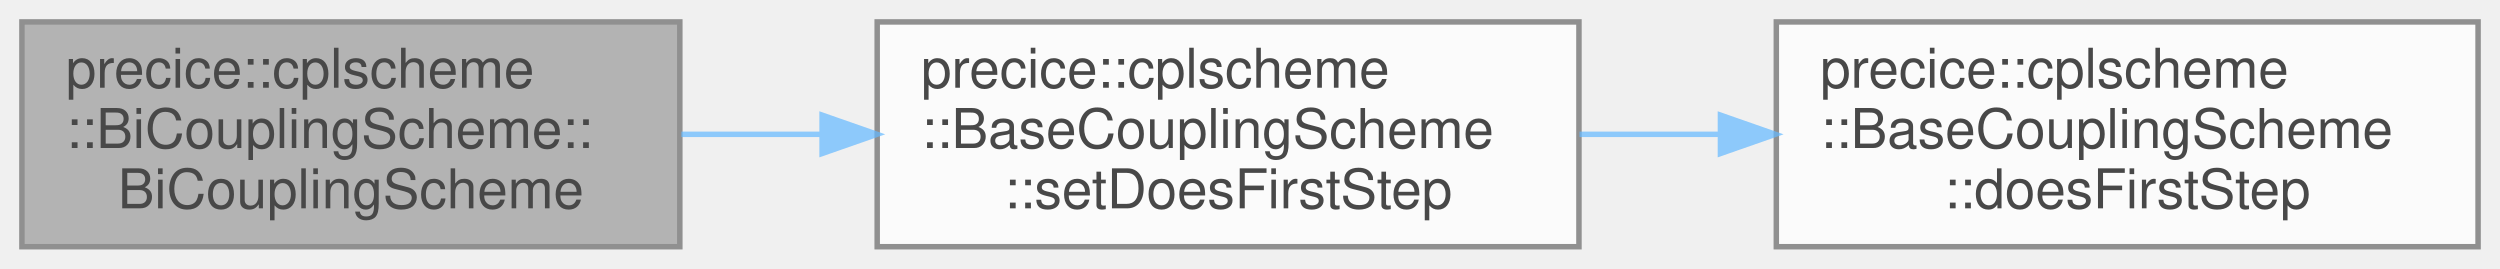
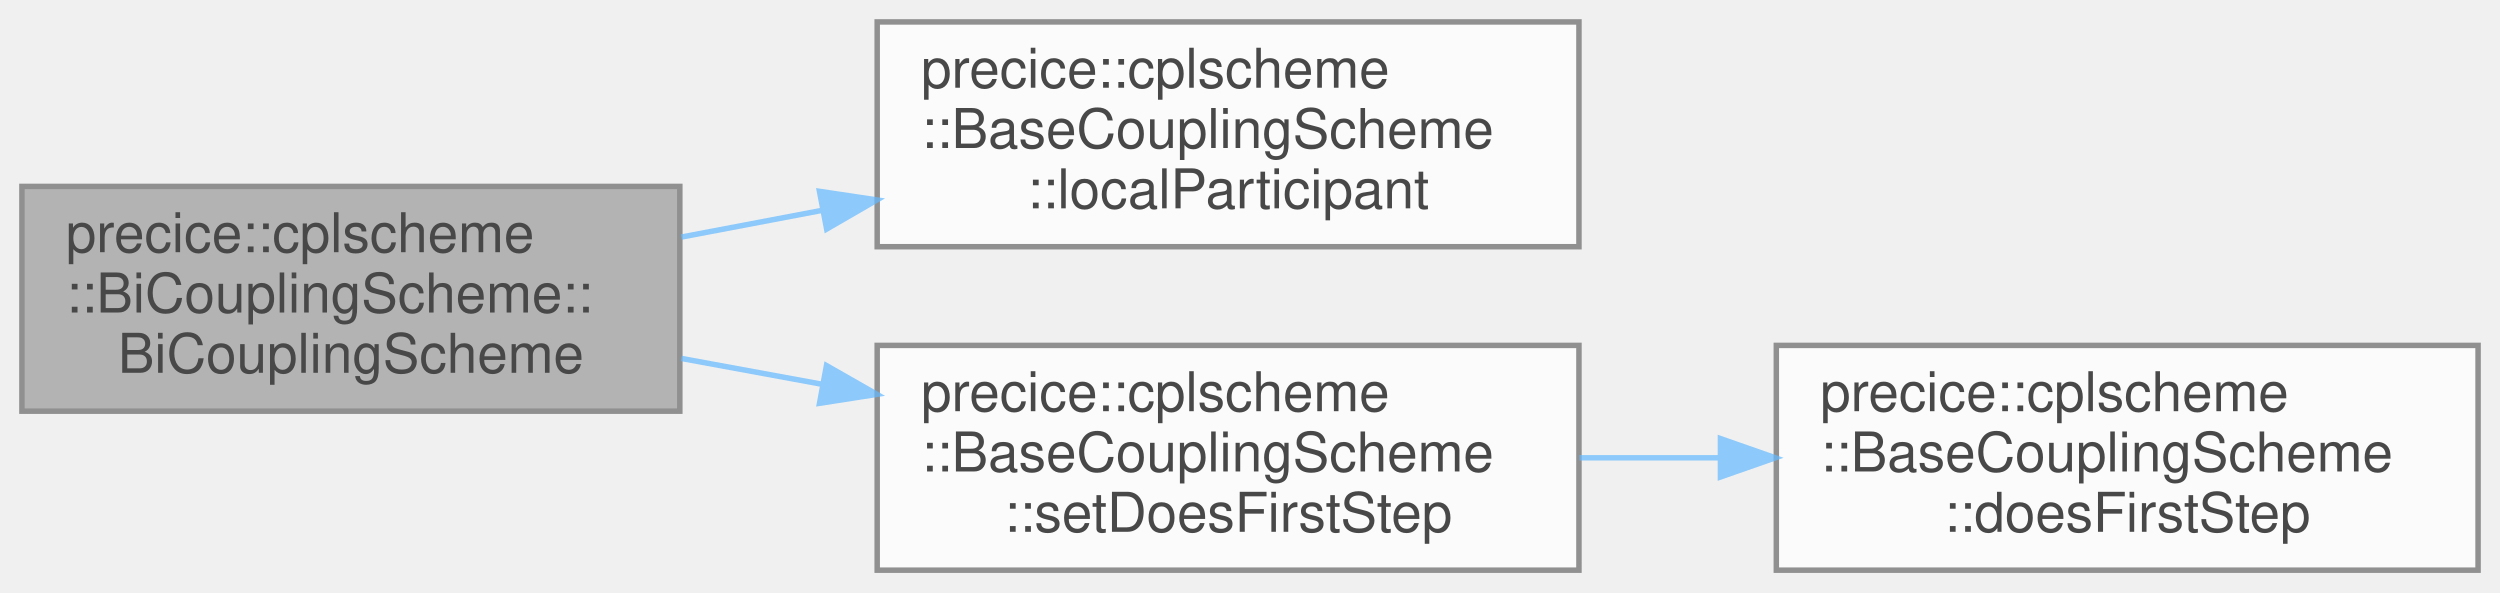
- <svg xmlns="http://www.w3.org/2000/svg" xmlns:xlink="http://www.w3.org/1999/xlink" width="456pt" height="49pt" viewBox="0.00 0.00 456.00 49.00">
+ <svg xmlns="http://www.w3.org/2000/svg" xmlns:xlink="http://www.w3.org/1999/xlink" width="456pt" height="108pt" viewBox="0.00 0.00 456.00 108.00">
  <svg id="main" version="1.1" xml:space="preserve">
    <style type="text/css">
.node, .edge {opacity: 0.7;}
.node.selected, .edge.selected {opacity: 1;}
.edge:hover path { stroke: red; }
.edge:hover polygon { stroke: red; fill: red; }
</style>
    <svg id="graph" class="graph">
-       <g id="graph0" class="graph" transform="scale(1 1) rotate(0) translate(4 45)">
+       <g id="graph0" class="graph" transform="scale(1 1) rotate(0) translate(4 104)">
        <g id="Node000001" class="node">
          <g id="a_Node000001">
            <a xlink:title=" ">
-               <polygon fill="#999999" stroke="#666666" points="120,-41 0,-41 0,0 120,0 120,-41" />
-               <text text-anchor="start" x="8" y="-29" font-family="Helvetica,sans-Serif" font-size="10.00">precice::cplscheme</text>
-               <text text-anchor="start" x="8" y="-18" font-family="Helvetica,sans-Serif" font-size="10.00">::BiCouplingScheme::</text>
-               <text text-anchor="middle" x="60" y="-7" font-family="Helvetica,sans-Serif" font-size="10.00">BiCouplingScheme</text>
+               <polygon fill="#999999" stroke="#666666" points="120,-70 0,-70 0,-29 120,-29 120,-70" />
+               <text text-anchor="start" x="8" y="-58" font-family="Helvetica,sans-Serif" font-size="10.00">precice::cplscheme</text>
+               <text text-anchor="start" x="8" y="-47" font-family="Helvetica,sans-Serif" font-size="10.00">::BiCouplingScheme::</text>
+               <text text-anchor="middle" x="60" y="-36" font-family="Helvetica,sans-Serif" font-size="10.00">BiCouplingScheme</text>
            </a>
          </g>
        </g>
        <g id="Node000002" class="node">
          <g id="a_Node000002">
+             <a xlink:href="classprecice_1_1cplscheme_1_1BaseCouplingScheme.html#addc7ba5d118bc95ea2ea6ea5f4c73a61" target="_top" xlink:title="Returns the name of the local participant.">
+               <polygon fill="white" stroke="#666666" points="284,-100 156,-100 156,-59 284,-59 284,-100" />
+               <text text-anchor="start" x="164" y="-88" font-family="Helvetica,sans-Serif" font-size="10.00">precice::cplscheme</text>
+               <text text-anchor="start" x="164" y="-77" font-family="Helvetica,sans-Serif" font-size="10.00">::BaseCouplingScheme</text>
+               <text text-anchor="middle" x="220" y="-66" font-family="Helvetica,sans-Serif" font-size="10.00">::localParticipant</text>
+             </a>
+           </g>
+         </g>
+         <g id="edge1_Node000001_Node000002" class="edge">
+           <g id="a_edge1_Node000001_Node000002">
+             <a xlink:title=" ">
+               <path fill="none" stroke="#63b8ff" d="M120.28,-60.76C128.65,-62.35 137.34,-63.99 145.93,-65.63" />
+               <polygon fill="#63b8ff" stroke="#63b8ff" points="145.47,-69.1 155.95,-67.53 146.78,-62.22 145.47,-69.1" />
+             </a>
+           </g>
+         </g>
+         <g id="Node000003" class="node">
+           <g id="a_Node000003">
            <a xlink:href="classprecice_1_1cplscheme_1_1BaseCouplingScheme.html#af421bdc53defc127b34ccc4d17cd1c71" target="_top" xlink:title="Setter for _doesFirstStep.">
              <polygon fill="white" stroke="#666666" points="284,-41 156,-41 156,0 284,0 284,-41" />
              <text text-anchor="start" x="164" y="-29" font-family="Helvetica,sans-Serif" font-size="10.00">precice::cplscheme</text>
              <text text-anchor="start" x="164" y="-18" font-family="Helvetica,sans-Serif" font-size="10.00">::BaseCouplingScheme</text>
              <text text-anchor="middle" x="220" y="-7" font-family="Helvetica,sans-Serif" font-size="10.00">::setDoesFirstStep</text>
            </a>
          </g>
        </g>
-         <g id="edge1_Node000001_Node000002" class="edge">
-           <g id="a_edge1_Node000001_Node000002">
+         <g id="edge2_Node000001_Node000003" class="edge">
+           <g id="a_edge2_Node000001_Node000003">
            <a xlink:title=" ">
-               <path fill="none" stroke="#63b8ff" d="M120.28,-20.5C128.65,-20.5 137.34,-20.5 145.93,-20.5" />
-               <polygon fill="#63b8ff" stroke="#63b8ff" points="145.95,-24 155.95,-20.5 145.95,-17 145.95,-24" />
+               <path fill="none" stroke="#63b8ff" d="M120.28,-38.62C128.65,-37.08 137.34,-35.49 145.93,-33.91" />
+               <polygon fill="#63b8ff" stroke="#63b8ff" points="146.75,-37.32 155.95,-32.07 145.48,-30.44 146.75,-37.32" />
            </a>
          </g>
        </g>
-         <g id="Node000003" class="node">
-           <g id="a_Node000003">
+         <g id="Node000004" class="node">
+           <g id="a_Node000004">
            <a xlink:href="classprecice_1_1cplscheme_1_1BaseCouplingScheme.html#af880c679675d59efcf00b0b9fd984f6e" target="_top" xlink:title="Getter for _doesFirstStep.">
              <polygon fill="white" stroke="#666666" points="448,-41 320,-41 320,0 448,0 448,-41" />
              <text text-anchor="start" x="328" y="-29" font-family="Helvetica,sans-Serif" font-size="10.00">precice::cplscheme</text>
              <text text-anchor="start" x="328" y="-18" font-family="Helvetica,sans-Serif" font-size="10.00">::BaseCouplingScheme</text>
              <text text-anchor="middle" x="384" y="-7" font-family="Helvetica,sans-Serif" font-size="10.00">::doesFirstStep</text>
            </a>
          </g>
        </g>
-         <g id="edge2_Node000002_Node000003" class="edge">
-           <g id="a_edge2_Node000002_Node000003">
+         <g id="edge3_Node000003_Node000004" class="edge">
+           <g id="a_edge3_Node000003_Node000004">
            <a xlink:title=" ">
              <path fill="none" stroke="#63b8ff" d="M284.1,-20.5C292.43,-20.5 301.04,-20.5 309.53,-20.5" />
              <polygon fill="#63b8ff" stroke="#63b8ff" points="309.81,-24 319.81,-20.5 309.81,-17 309.81,-24" />
            </a>
          </g>
        </g>
      </g>
    </svg>
  </svg>
  <style type="text/css">

[data-mouse-over-selected='false'] { opacity: 0.7; }
[data-mouse-over-selected='true']  { opacity: 1.0; }

</style>
</svg>
